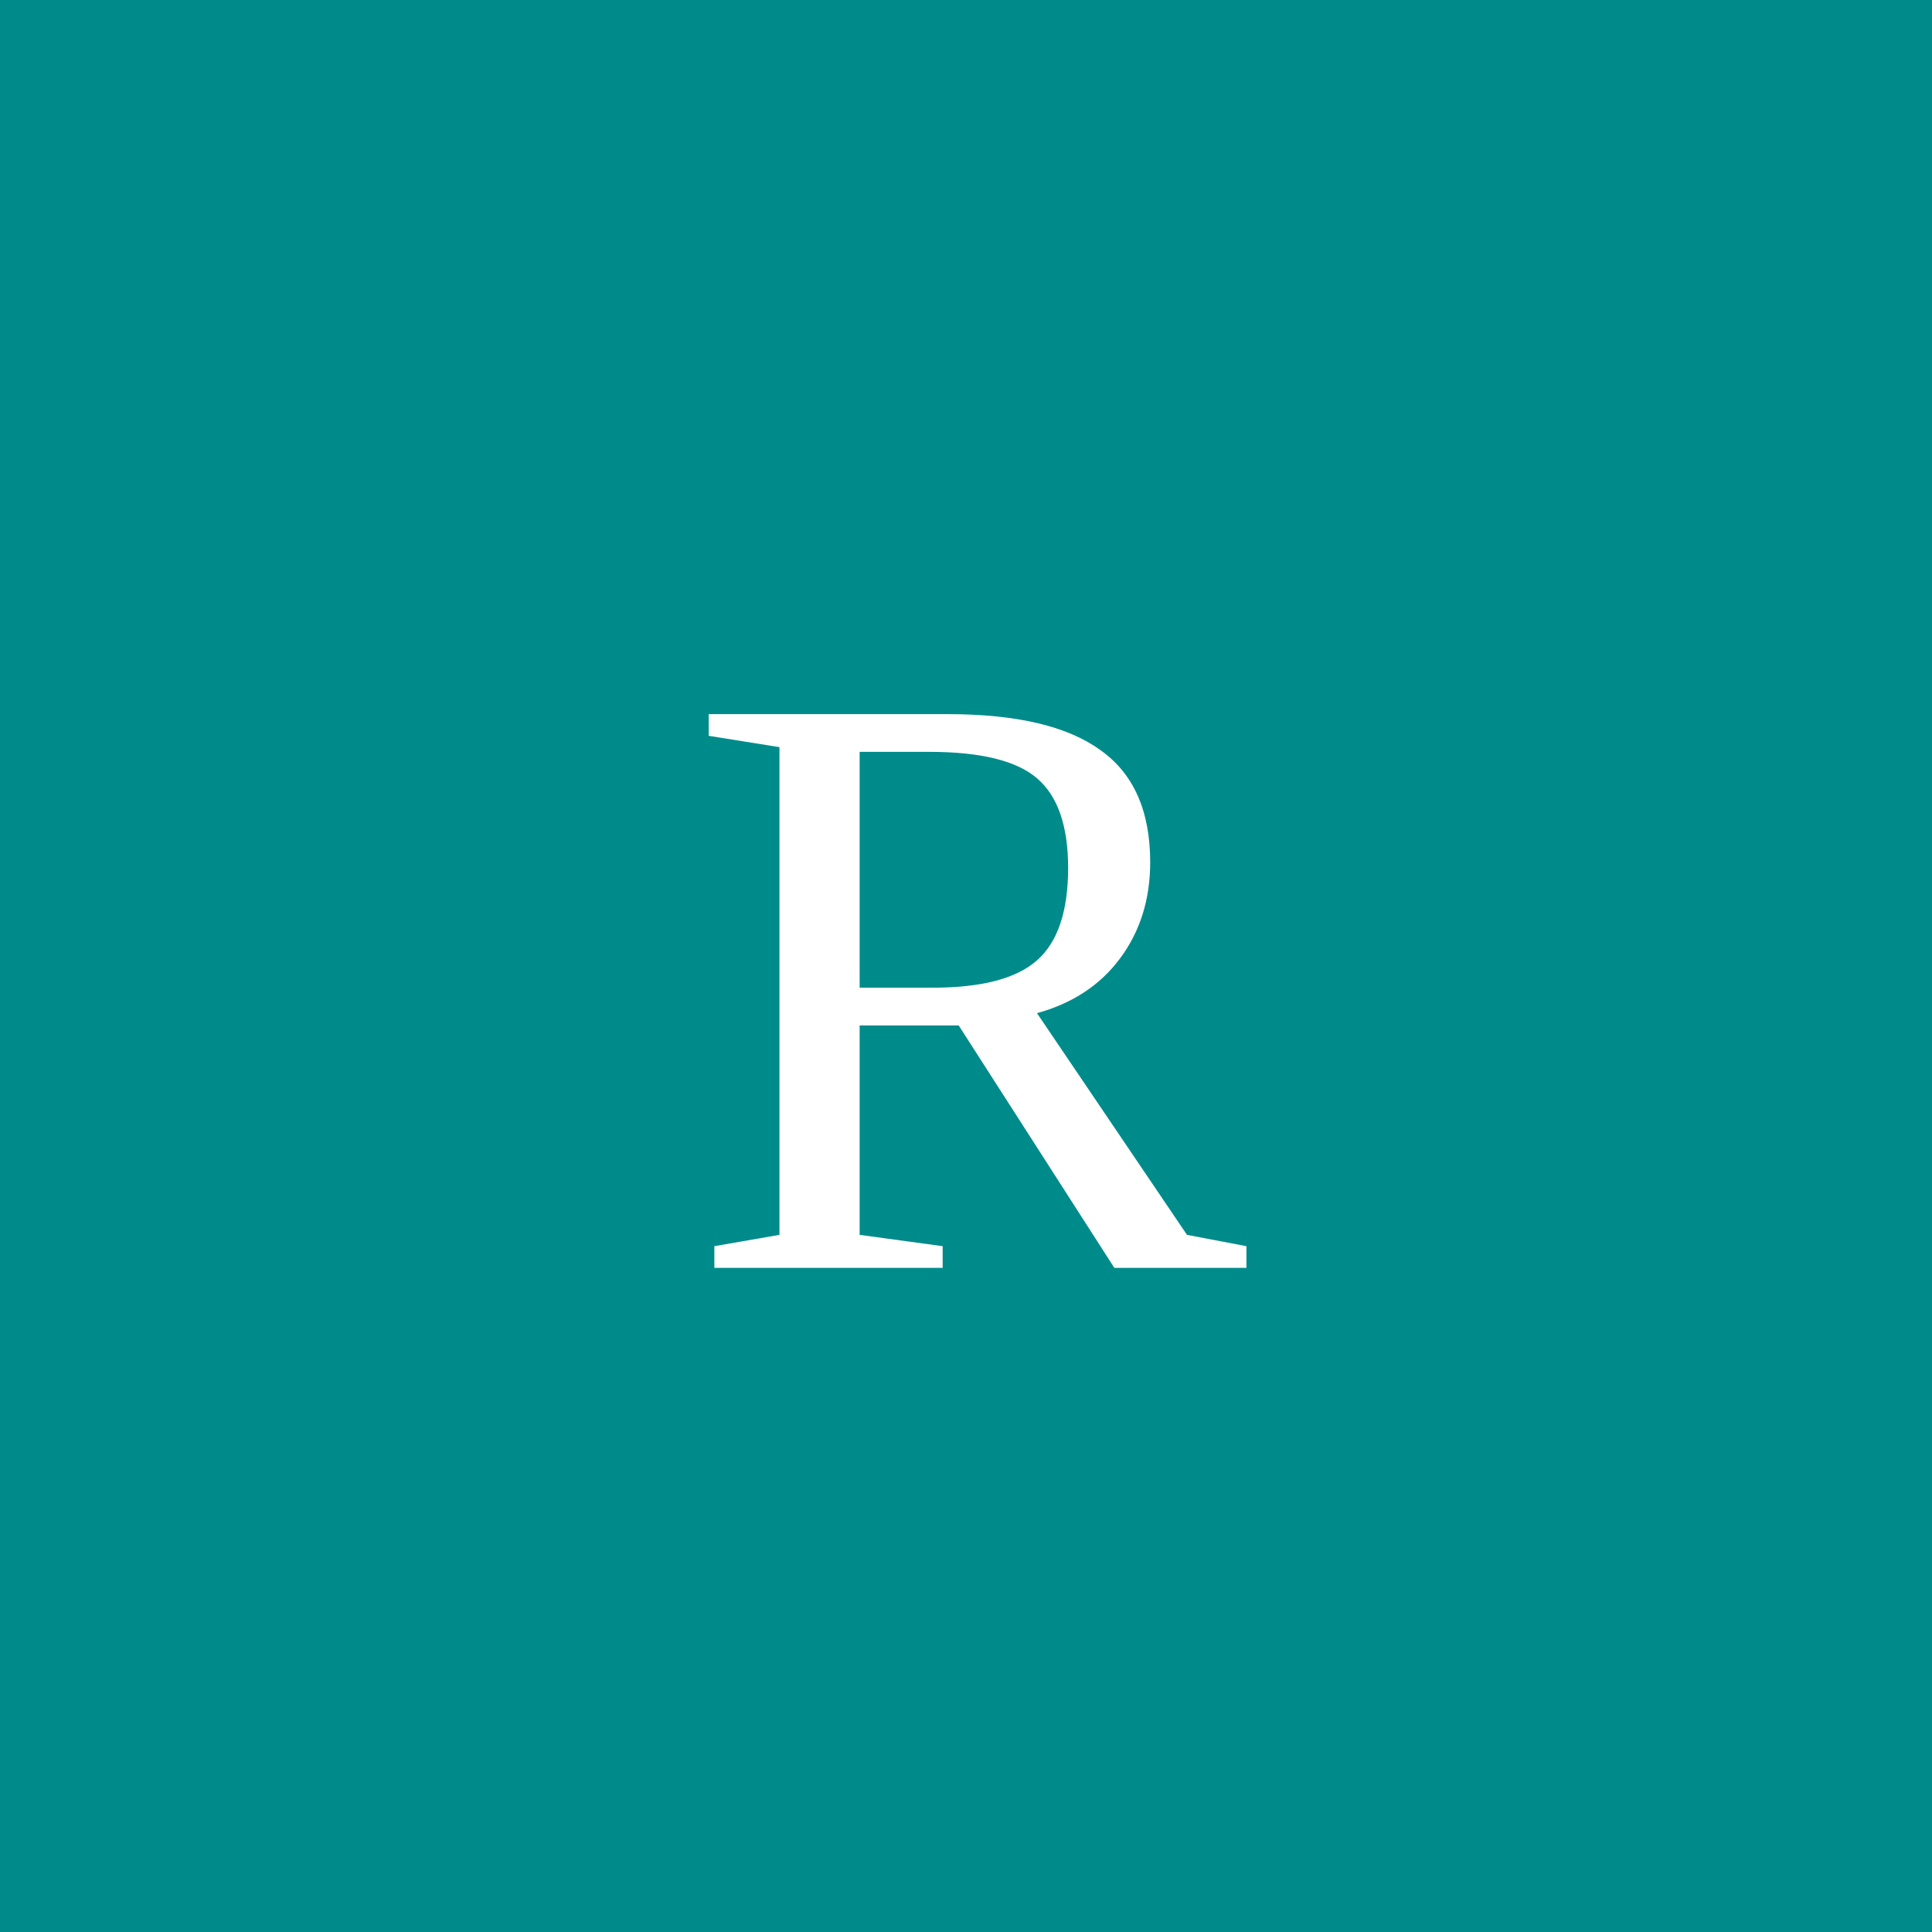
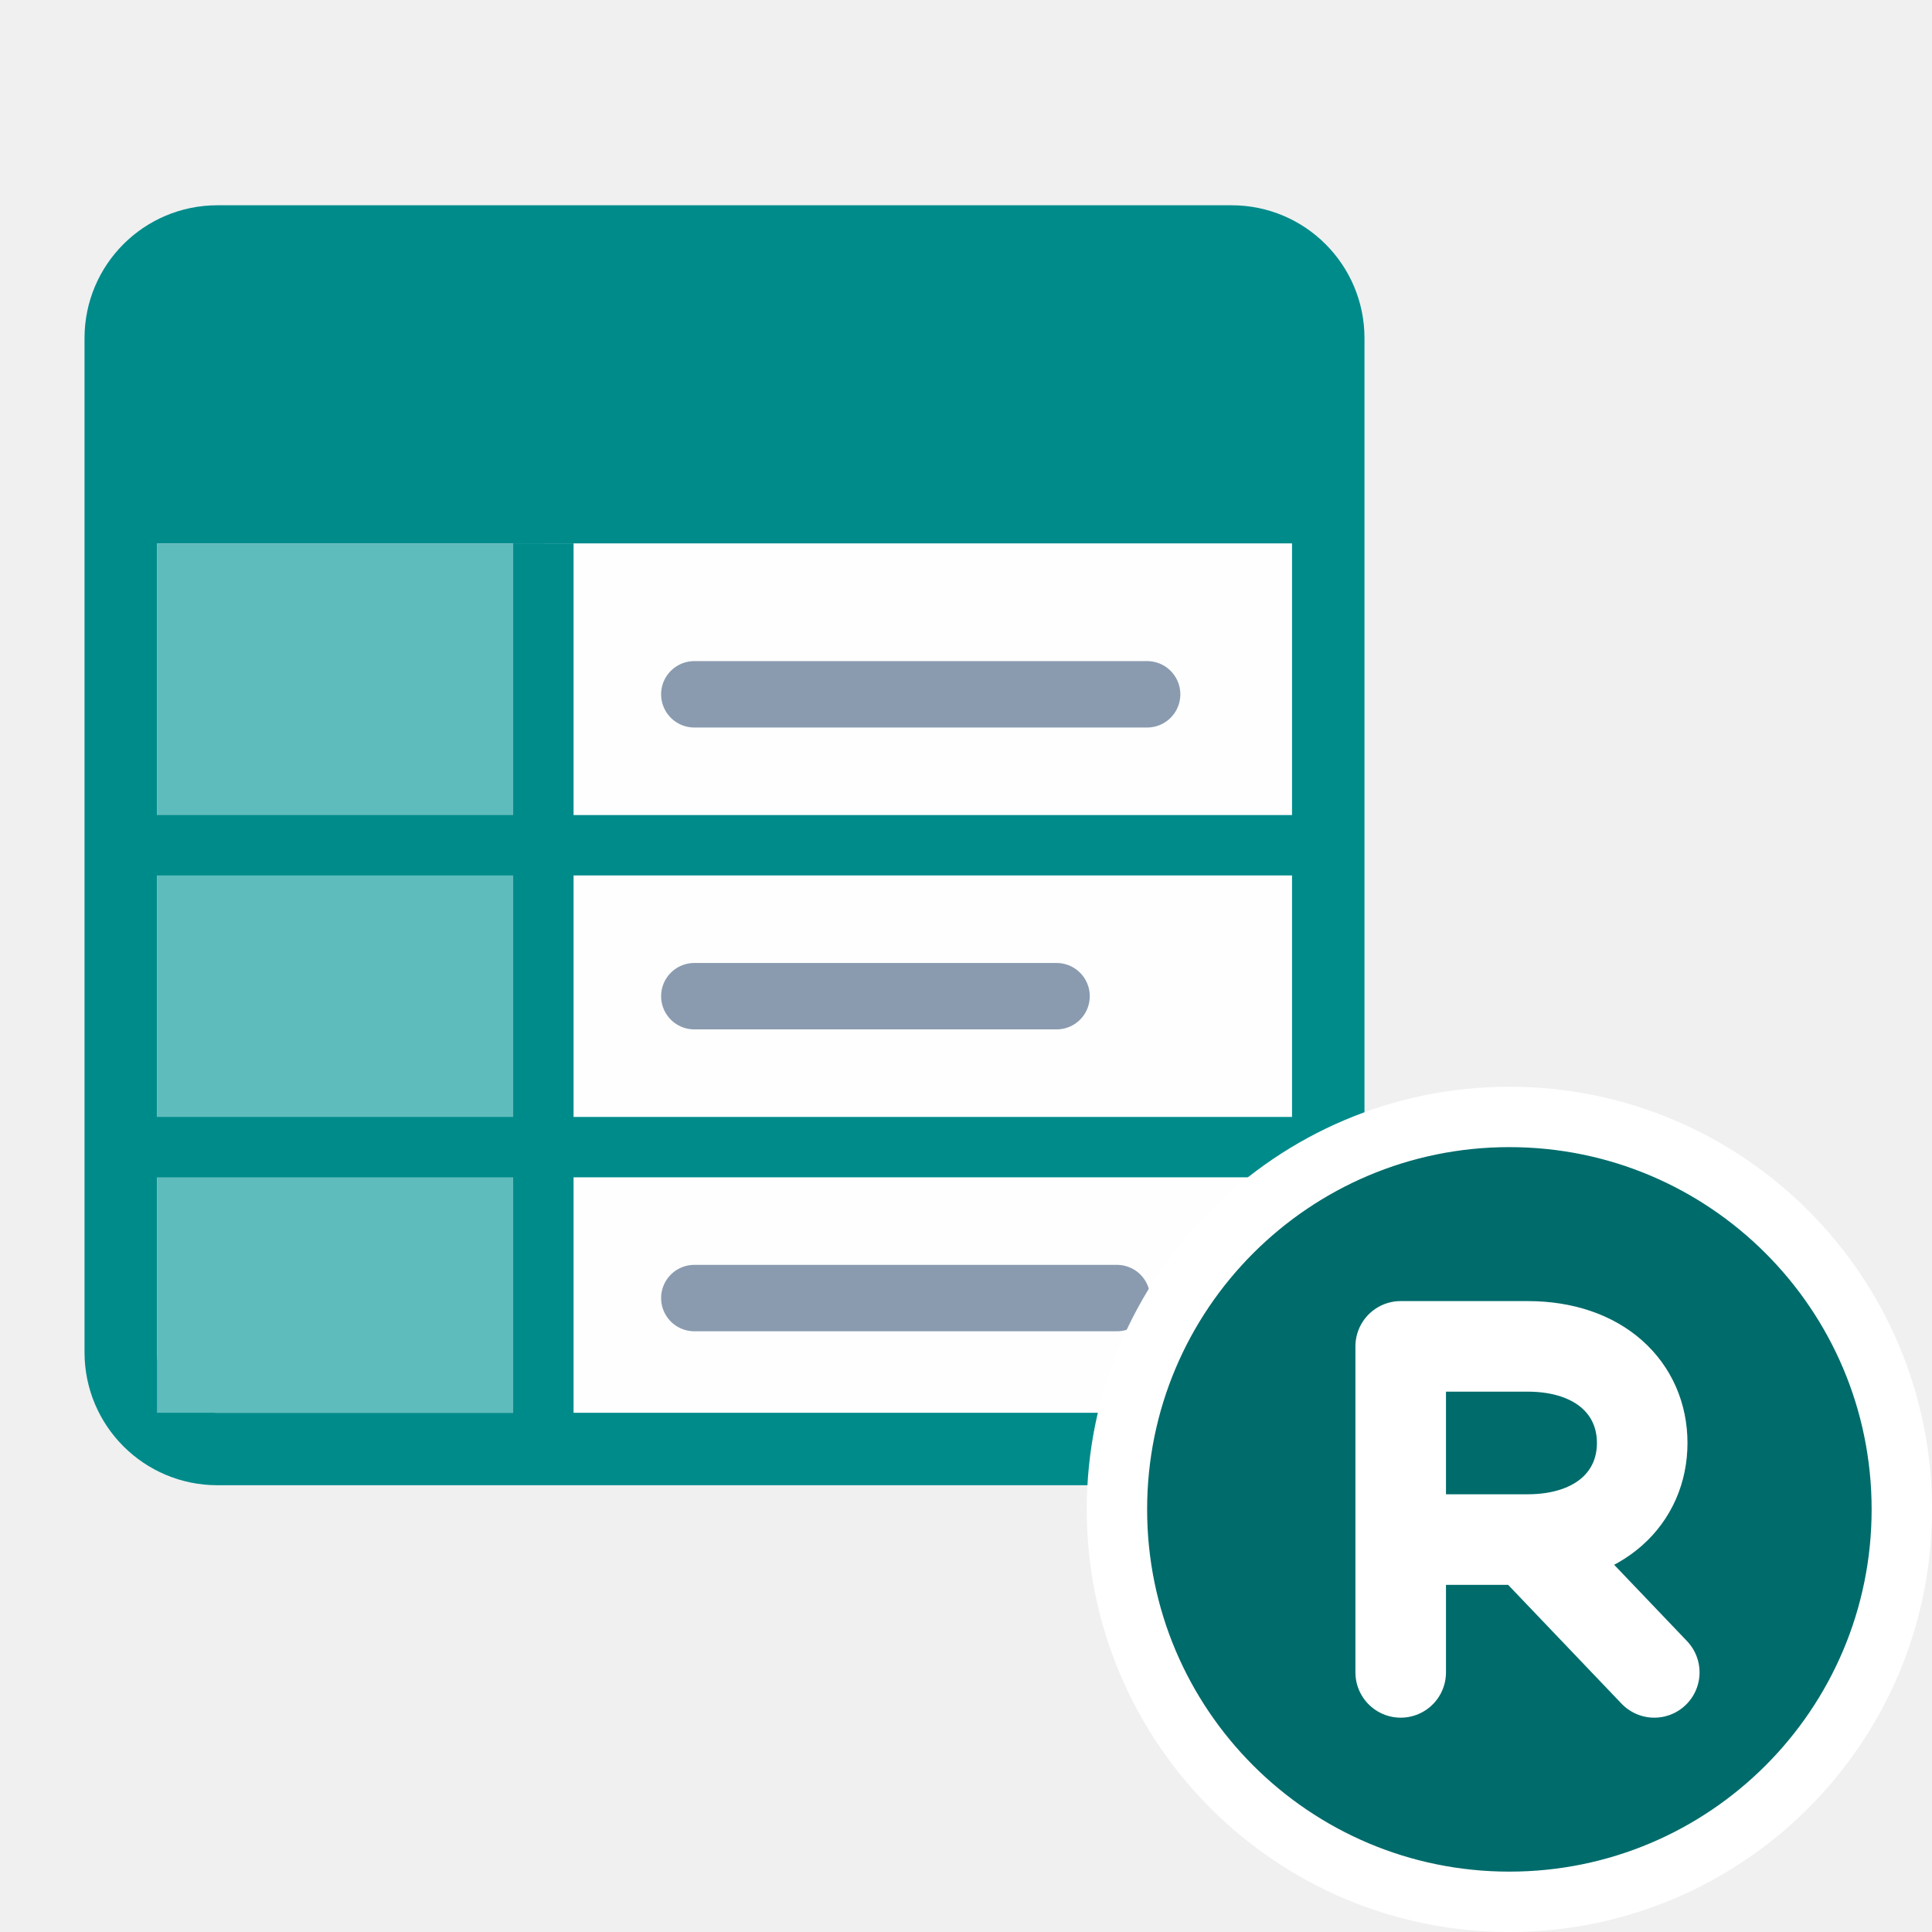
<svg xmlns="http://www.w3.org/2000/svg" width="32" height="32" viewBox="0 0 32 32">
-   <rect width="32" height="32" fill="#008b8b" />
-   <text x="16" y="21" font-size="14" fill="white" text-anchor="middle">R</text>
+   <rect x="2" y="4" width="20" height="20" rx="1.6" fill="#fefefe" stroke="#008b8b" stroke-width="1.2" />
+   <path d="M2 9 V5.6 A1.6 1.6 0 0 1 3.6 4 H20.4 A1.6 1.6 0 0 1 22 5.6 V9 Z" fill="#008b8b" />
+   <rect x="2.6" y="9" width="6.4" height="14.4" fill="#5fbcbc" />
+   <path d="M2 14 H22 M2 19 H22 M9 9 V24" stroke="#008b8b" stroke-width="1" />
+   <path d="M11.5 11.5 H19 M11.5 16.5 H17.5 M11.5 21.5 H18.5" stroke="#8a9bb0" stroke-width="1.1" stroke-linecap="round" />
+   <circle cx="25" cy="25" r="6.5" fill="#006b6b" stroke="white" stroke-width="1" />
+   <path d="M23.2 27.7 V22.3 H25.3 C26.5 22.3 27.2 23 27.2 23.9 C27.2 24.8 26.5 25.5 25.3 25.5 H23.2 M25.3 25.5 L27.4 27.7" fill="none" stroke="white" stroke-width="1.5" stroke-linecap="round" stroke-linejoin="round" />
</svg>
